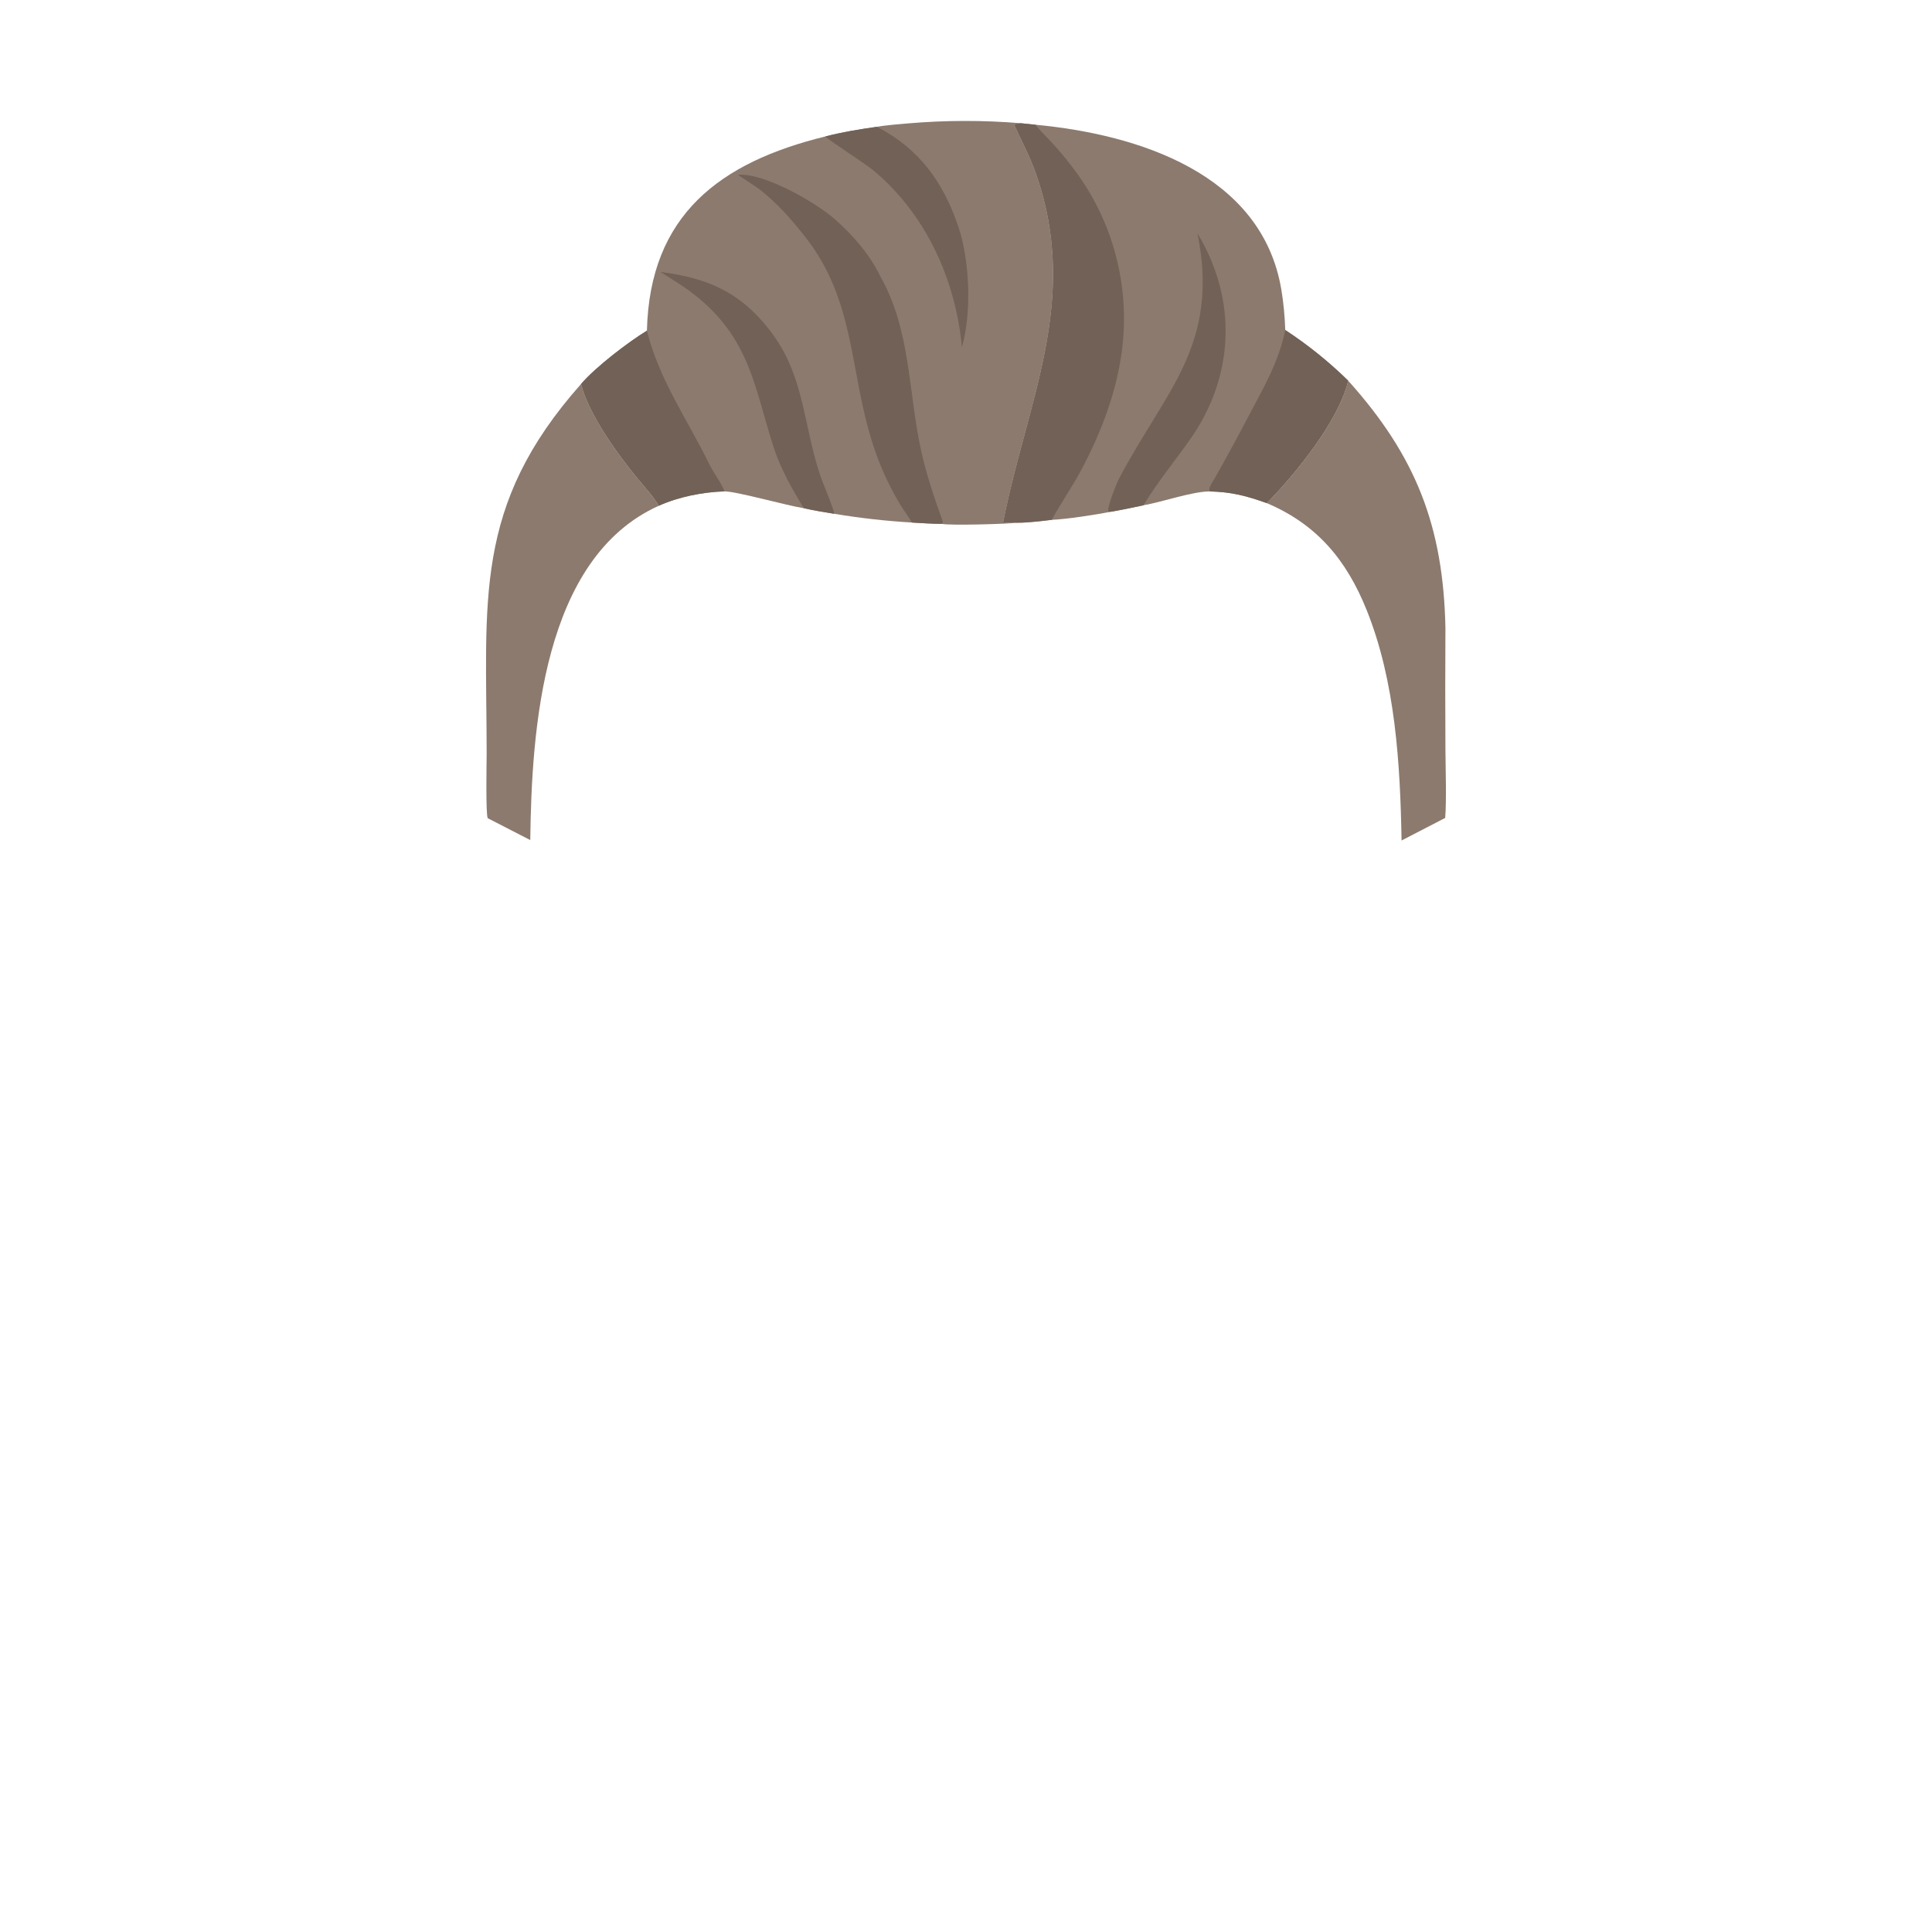
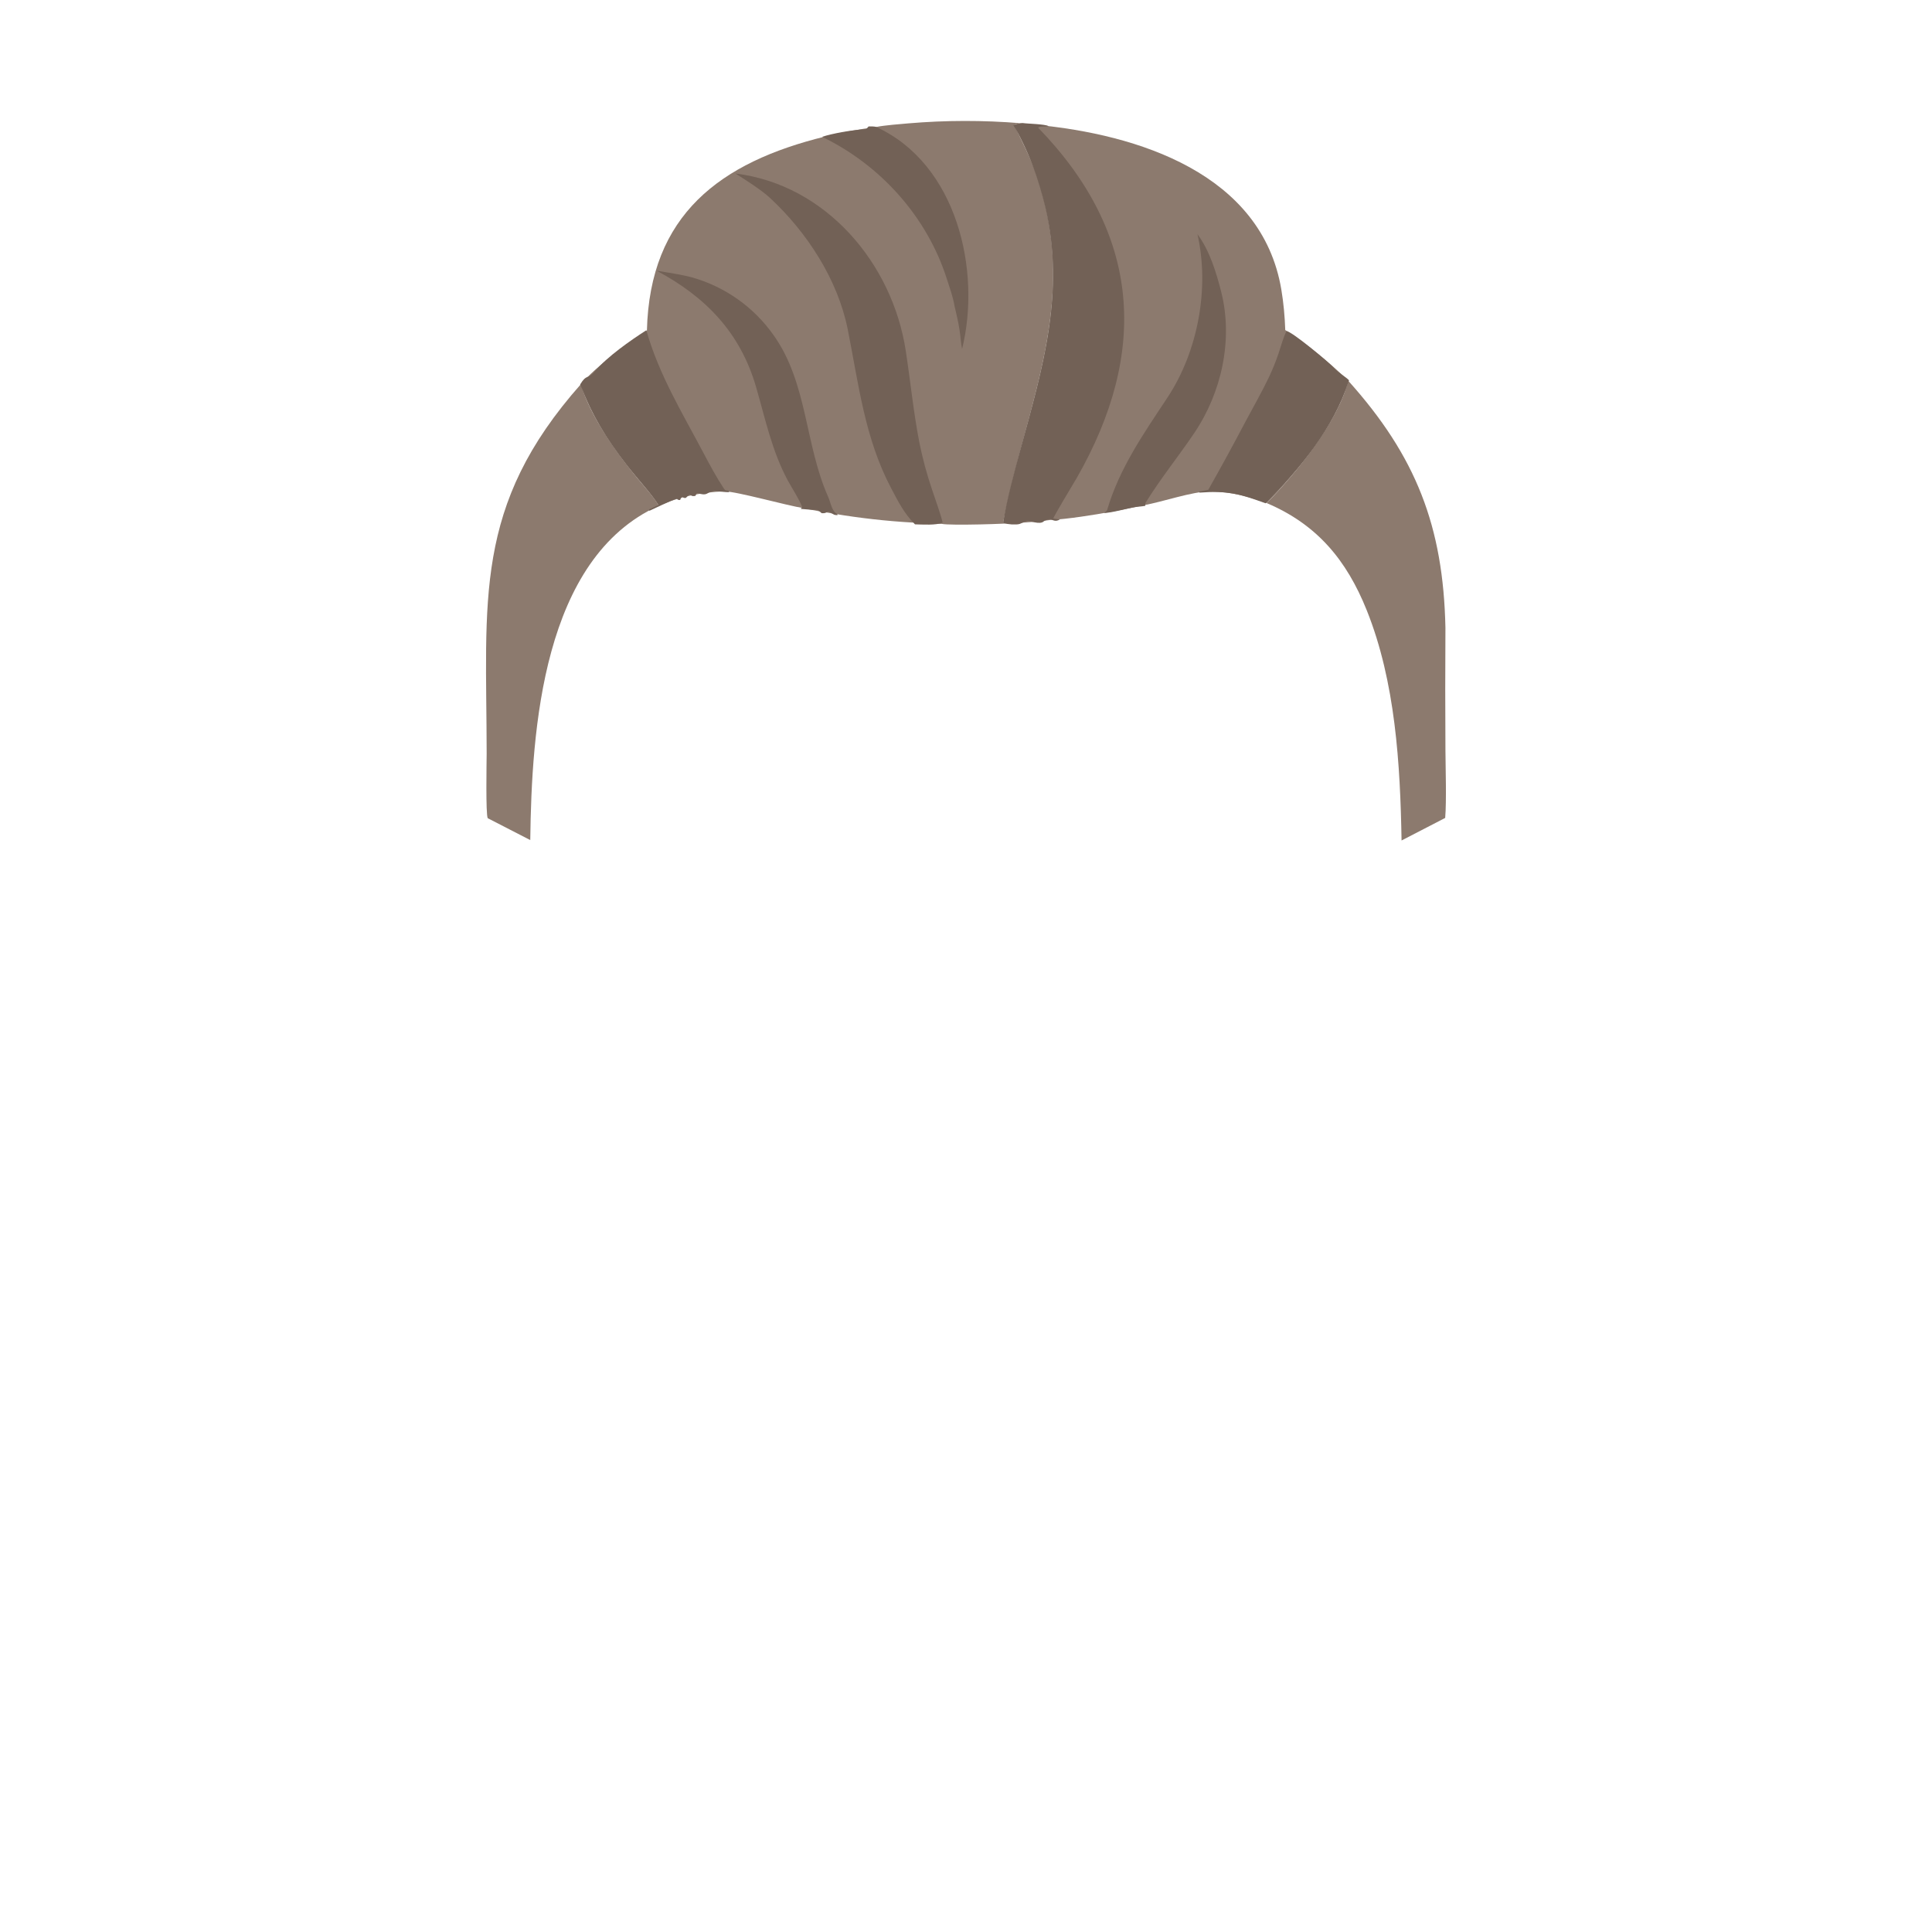
<svg xmlns="http://www.w3.org/2000/svg" version="1.1" viewBox="0 0 2048 2048" width="1024" height="1024">
  <path transform="translate(0,0)" fill="rgb(140,122,110)" d="M 929.59 134.437 C 936.789 132.935 955.127 131.408 962.707 130.79 C 1002.4 127.408 1042.31 127.351 1082.02 130.618 C 1079.51 131.046 1076.37 130.994 1075.29 132.495 C 1083.28 150.399 1091.45 164.843 1098.1 183.75 C 1145.44 318.373 1088.75 424.87 1063.28 554.372 C 1068.72 554.006 1072.97 553.536 1078.42 554.1 C 1069.77 555.386 1007 557.258 998.265 555.327 C 987.465 555.187 977.546 554.594 966.792 553.912 C 939.121 552.292 911.556 549.191 884.217 544.622 C 873.227 542.825 863.026 541.188 852.144 538.745 C 833.443 535.797 780.603 520.808 767.868 520.883 C 744.97 521.592 719.216 526.649 698.202 536.196 C 695.933 530.133 681.17 513.61 676.212 507.597 C 654.77 481.595 624.155 439.412 615.95 407.038 C 631.502 388.911 665.958 362.637 685.751 350.527 C 688.751 227.722 763.325 171.971 874.922 144.652 C 893.235 139.912 910.908 137.065 929.59 134.437 z" />
-   <path transform="translate(0,0)" fill="rgb(114,97,86)" d="M 966.792 553.912 C 962.721 547.277 958.179 541.316 954.079 534.56 C 942.195 514.756 932.616 493.656 925.532 471.673 C 900.058 393.353 907.211 319.032 853.338 250.842 C 838.298 231.805 824.577 216.115 805.231 200.762 C 801.177 197.545 783.774 186.77 782.461 185.332 C 810.067 182.961 864.961 214.755 884.903 232.309 C 904.343 249.422 921.945 269.729 933.313 293.19 C 966.031 351.265 962.577 416.543 976.865 479.723 C 982.542 504.826 990.803 528.733 999.384 552.894 C 999.832 554.156 999.069 554.44 998.265 555.327 C 987.465 555.187 977.546 554.594 966.792 553.912 z" />
-   <path transform="translate(0,0)" fill="rgb(114,97,86)" d="M 685.751 350.527 C 699.047 403.494 728.744 444.516 752.41 493.124 C 755.749 499.982 766.323 514.589 767.868 520.883 C 744.97 521.592 719.216 526.649 698.202 536.196 C 695.933 530.133 681.17 513.61 676.212 507.597 C 654.77 481.595 624.155 439.412 615.95 407.038 C 631.502 388.911 665.958 362.637 685.751 350.527 z" />
-   <path transform="translate(0,0)" fill="rgb(114,97,86)" d="M 700.148 288.304 C 748.581 294.449 783.734 308.855 815.044 348.903 C 825.238 361.865 833.476 376.251 839.497 391.603 C 854.318 429.498 857.126 470.827 871.371 509.135 C 873.96 516.098 883.844 539.465 884.217 544.622 C 873.227 542.825 863.026 541.188 852.144 538.745 C 839.696 518.827 827.245 496.239 820.136 474.223 C 800.227 412.562 795.571 362.273 741.574 316.842 C 727.684 305.156 715.576 298.098 700.148 288.304 z" />
-   <path transform="translate(0,0)" fill="rgb(114,97,86)" d="M 874.922 144.652 C 893.235 139.912 910.908 137.065 929.59 134.437 C 974.727 157.714 1000.62 193.986 1016.34 241.687 C 1027.98 276.968 1030.09 332.257 1019.66 368.067 C 1013.11 296.521 981.277 226.639 925.529 180.373 C 916.741 173.079 877.314 148.009 874.922 144.652 z" />
  <path transform="translate(0,0)" fill="rgb(140,122,110)" d="M 1082.02 130.618 L 1097.8 132.235 C 1206.12 142.432 1337.55 183.863 1358.26 306.898 C 1360.64 321.068 1361.94 335.48 1362.43 349.835 C 1386.38 365.53 1408.73 383.529 1429.17 403.577 C 1418.47 447.096 1373.61 501.702 1342.88 533.346 C 1321.49 525.66 1305.72 521.537 1282.82 520.94 C 1264.15 520.785 1232.07 532.191 1212.11 535.616 C 1200.16 538.16 1188.78 540.58 1176.73 542.606 C 1162.87 545.445 1128.97 550.617 1115.1 551.021 C 1104.12 552.31 1089.36 554.163 1078.42 554.1 C 1072.97 553.536 1068.72 554.006 1063.28 554.372 C 1088.75 424.87 1145.44 318.373 1098.1 183.75 C 1091.45 164.843 1083.28 150.399 1075.29 132.495 C 1076.37 130.994 1079.51 131.046 1082.02 130.618 z" />
-   <path transform="translate(0,0)" fill="rgb(114,97,86)" d="M 1082.02 130.618 L 1097.8 132.235 L 1098.89 133.746 C 1101.77 137.649 1110.3 146.058 1114 150.031 C 1121.79 158.432 1129.18 167.207 1136.12 176.324 C 1179.96 232.71 1198.98 304.504 1188.79 375.197 C 1182.43 420.809 1164.03 466.407 1141.59 506.513 C 1137.48 513.842 1116.93 546.061 1115.1 551.021 C 1104.12 552.31 1089.36 554.163 1078.42 554.1 C 1072.97 553.536 1068.72 554.006 1063.28 554.372 C 1088.75 424.87 1145.44 318.373 1098.1 183.75 C 1091.45 164.843 1083.28 150.399 1075.29 132.495 C 1076.37 130.994 1079.51 131.046 1082.02 130.618 z" />
-   <path transform="translate(0,0)" fill="rgb(114,97,86)" d="M 1362.43 349.835 C 1386.38 365.53 1408.73 383.529 1429.17 403.577 C 1418.47 447.096 1373.61 501.702 1342.88 533.346 C 1321.49 525.66 1305.72 521.537 1282.82 520.94 C 1279.68 518.39 1285.74 510.464 1287.73 506.886 C 1300.33 484.589 1312.57 462.09 1324.44 439.396 C 1340.07 409.85 1355.66 383.12 1362.43 349.835 z" />
-   <path transform="translate(0,0)" fill="rgb(114,97,86)" d="M 1269.44 247.52 C 1311.94 317.773 1308.57 399.042 1261.59 465.744 C 1245.22 488.989 1226.81 511.239 1212.11 535.616 C 1200.16 538.16 1188.78 540.58 1176.73 542.606 L 1175.1 542.372 C 1172.73 539.185 1183.72 512.08 1186.1 507.546 C 1235.47 413.771 1293.08 366.102 1269.44 247.52 z" />
  <path transform="translate(0,0)" fill="rgb(140,122,110)" d="M 1429.17 403.577 C 1501.02 483.609 1529.96 557.816 1532.22 665.529 C 1531.95 709.035 1531.95 752.543 1532.23 796.049 C 1532.36 814.856 1533.46 848.635 1531.96 867.036 L 1485.71 890.95 C 1484.3 810.085 1479.23 722.718 1448.79 646.871 C 1427.44 593.671 1396.05 555.907 1342.88 533.346 C 1373.61 501.702 1418.47 447.096 1429.17 403.577 z" />
  <path transform="translate(0,0)" fill="rgb(140,122,110)" d="M 515.878 798.91 C 515.739 636.4 501.114 536.489 615.95 407.038 C 624.155 439.412 654.77 481.595 676.212 507.597 C 681.17 513.61 695.933 530.133 698.202 536.196 C 575.062 591.767 563.56 773.76 562.098 890.518 L 517.028 867.331 C 514.803 863.641 515.815 807.921 515.878 798.91 z" />
+   <path transform="translate(0,0)" fill="rgb(114,97,86)" d="M 1074.08 132.608 C 1075.43 132.267 1083.04 130.369 1083.82 130.473 C 1088.71 131.119 1108.3 131.509 1111.51 133.74 C 1106.93 134.575 1102.26 133.565 1100.47 135.336 C 1209.25 247.472 1217.98 372.85 1141.33 506.778 C 1138.93 510.968 1116.89 547.216 1116.58 549.682 L 1123.5 550.694 C 1119.12 553.048 1117.53 551.931 1112.97 550.267 C 1111.54 550.537 1107.5 551.615 1106.6 552.516 C 1102.2 556.941 1091.14 551.337 1088.14 552.421 C 1079.94 555.389 1082.47 556.175 1072.3 555.899 C 1068.17 555.553 1067.54 555.412 1063.52 554.34 L 1063.71 552.8 C 1066.4 532.583 1076.02 497.049 1081.52 477.066 C 1105.57 389.799 1129.41 310.405 1108 219.32 C 1101.86 193.216 1089.05 155.079 1074.08 132.608 z" />
+   <path transform="translate(0,0)" fill="rgb(114,97,86)" d="M 779.583 183.921 C 875.854 195.813 945.916 279.305 960.11 371.609 C 965.073 403.883 968.283 436.578 974.47 468.646 C 977.909 485.728 982.437 502.572 988.028 519.076 C 991.112 528.359 997.136 544.919 999.249 553.993 C 992.104 557.033 978.209 555.997 969.927 555.832 C 958.222 544.066 952.138 531.707 944.604 517.438 C 916.56 464.327 910.245 407.208 898.608 349.017 C 888.079 296.363 855.392 246.075 816.136 209.72 C 806.918 201.183 790.599 190.918 779.583 183.921 z" />
+   <path transform="translate(0,0)" fill="rgb(114,97,86)" d="M 615.017 407.488 C 622.296 395.662 622.175 403.361 630.578 393.562 C 644.005 377.905 667.694 361.282 685.154 350.059 C 698.334 397.087 723.546 438.156 746.253 481.164 C 752.577 493.142 759.867 506.694 767.439 518.023 C 768.967 520.308 769.504 519.777 772.19 520.092 L 772.84 521.669 C 769.062 521.93 757.701 520.344 757.437 520.385 C 747.25 521.968 751.302 526.334 738.648 522.595 L 737.186 525.618 C 729.787 527.228 733.765 520.627 727.001 527.839 C 724.2 527.837 725.549 528.097 723.053 526.498 C 721.549 528.277 721.941 527.838 720.942 530.023 C 716.794 530.126 718.574 528.121 717.114 528.65 C 709.608 531.371 694.892 538.428 688.488 541.406 L 687.938 539.967 C 690.13 539.223 695.746 536.317 698.098 535.18 C 690.281 522.733 673.805 504.918 664.426 492.848 C 641.456 463.292 628.937 441.715 615.017 407.488 z" />
+   <path transform="translate(0,0)" fill="rgb(114,97,86)" d="M 1280.84 519.178 C 1294.31 495.371 1307.42 471.357 1320.15 447.144 C 1328.19 432.092 1337.96 414.902 1345.17 399.742 C 1349 391.644 1352.36 383.335 1355.24 374.854 C 1357.5 368.116 1360.57 356.832 1363.79 351.038 C 1369.03 350.924 1408.96 384.168 1414.7 390.723 C 1418.35 394.876 1426.8 399.634 1430.02 403.132 C 1412.24 456.385 1379.46 494.334 1341.6 533.506 C 1314.09 523.503 1301.53 519.979 1271.54 522.188 L 1271.2 520.951 C 1274.26 520.394 1277.84 519.837 1280.84 519.178 z" />
+   <path transform="translate(0,0)" fill="rgb(114,97,86)" d="M 1214.04 536.192 C 1210.05 536.977 1207.28 536.903 1203.32 537.55 C 1193.65 539.127 1179.65 543.434 1170.25 543.832 C 1171.04 543.223 1173.29 541.697 1173.57 540.747 C 1186.6 496.312 1212.27 459.669 1237.57 421.416 C 1269.82 372.641 1282.43 305.436 1269.33 248.206 C 1282.3 265.706 1289.2 288.518 1294.44 309.041 C 1307.43 359.919 1295.02 416.066 1265.85 459.224 C 1248.67 484.651 1231.09 506.011 1214.26 533.081 L 1214.04 536.192 z" />
+   <path transform="translate(0,0)" fill="rgb(114,97,86)" d="M 696.117 286.975 C 707.298 288.848 722.428 291.035 733.156 293.941 C 768.435 303.787 799.206 325.565 820.224 355.562 C 856.153 406.261 853.123 471.173 877.94 526.823 C 880.509 532.585 881.804 542.338 887.586 544.928 L 887.872 546.054 C 885.649 545.962 884.733 546.1 882.794 544.789 C 874.958 539.493 878.625 544.742 870.99 543.977 C 869.012 542.196 868.63 541.837 866.381 540.451 C 860.878 540.597 854.361 539.903 848.808 539.441 L 850.411 537.552 C 846.752 528.346 839.958 518.317 835.147 509.416 C 818.275 478.205 811.221 443.857 801.444 410.157 C 784.699 352.445 748.019 314.741 696.117 286.975 z" />
+   <path transform="translate(0,0)" fill="rgb(114,97,86)" d="M 920.8 134 C 922.334 133.951 927.41 133.952 928.774 134.576 C 1014.41 173.754 1040.37 286.653 1019.86 369.909 C 1018.54 364.067 1018.16 356.117 1017.15 349.796 C 1015.73 340.778 1013.93 333.113 1011.82 324.236 C 1010.16 314.345 1006.57 304.67 1003.52 295.135 C 982.647 229.971 933.525 174.994 871.423 145.033 C 882.905 141.295 902.589 138.029 914.928 137.112 C 919.433 136.778 917.532 137.323 920.8 134 z" />
</svg>
